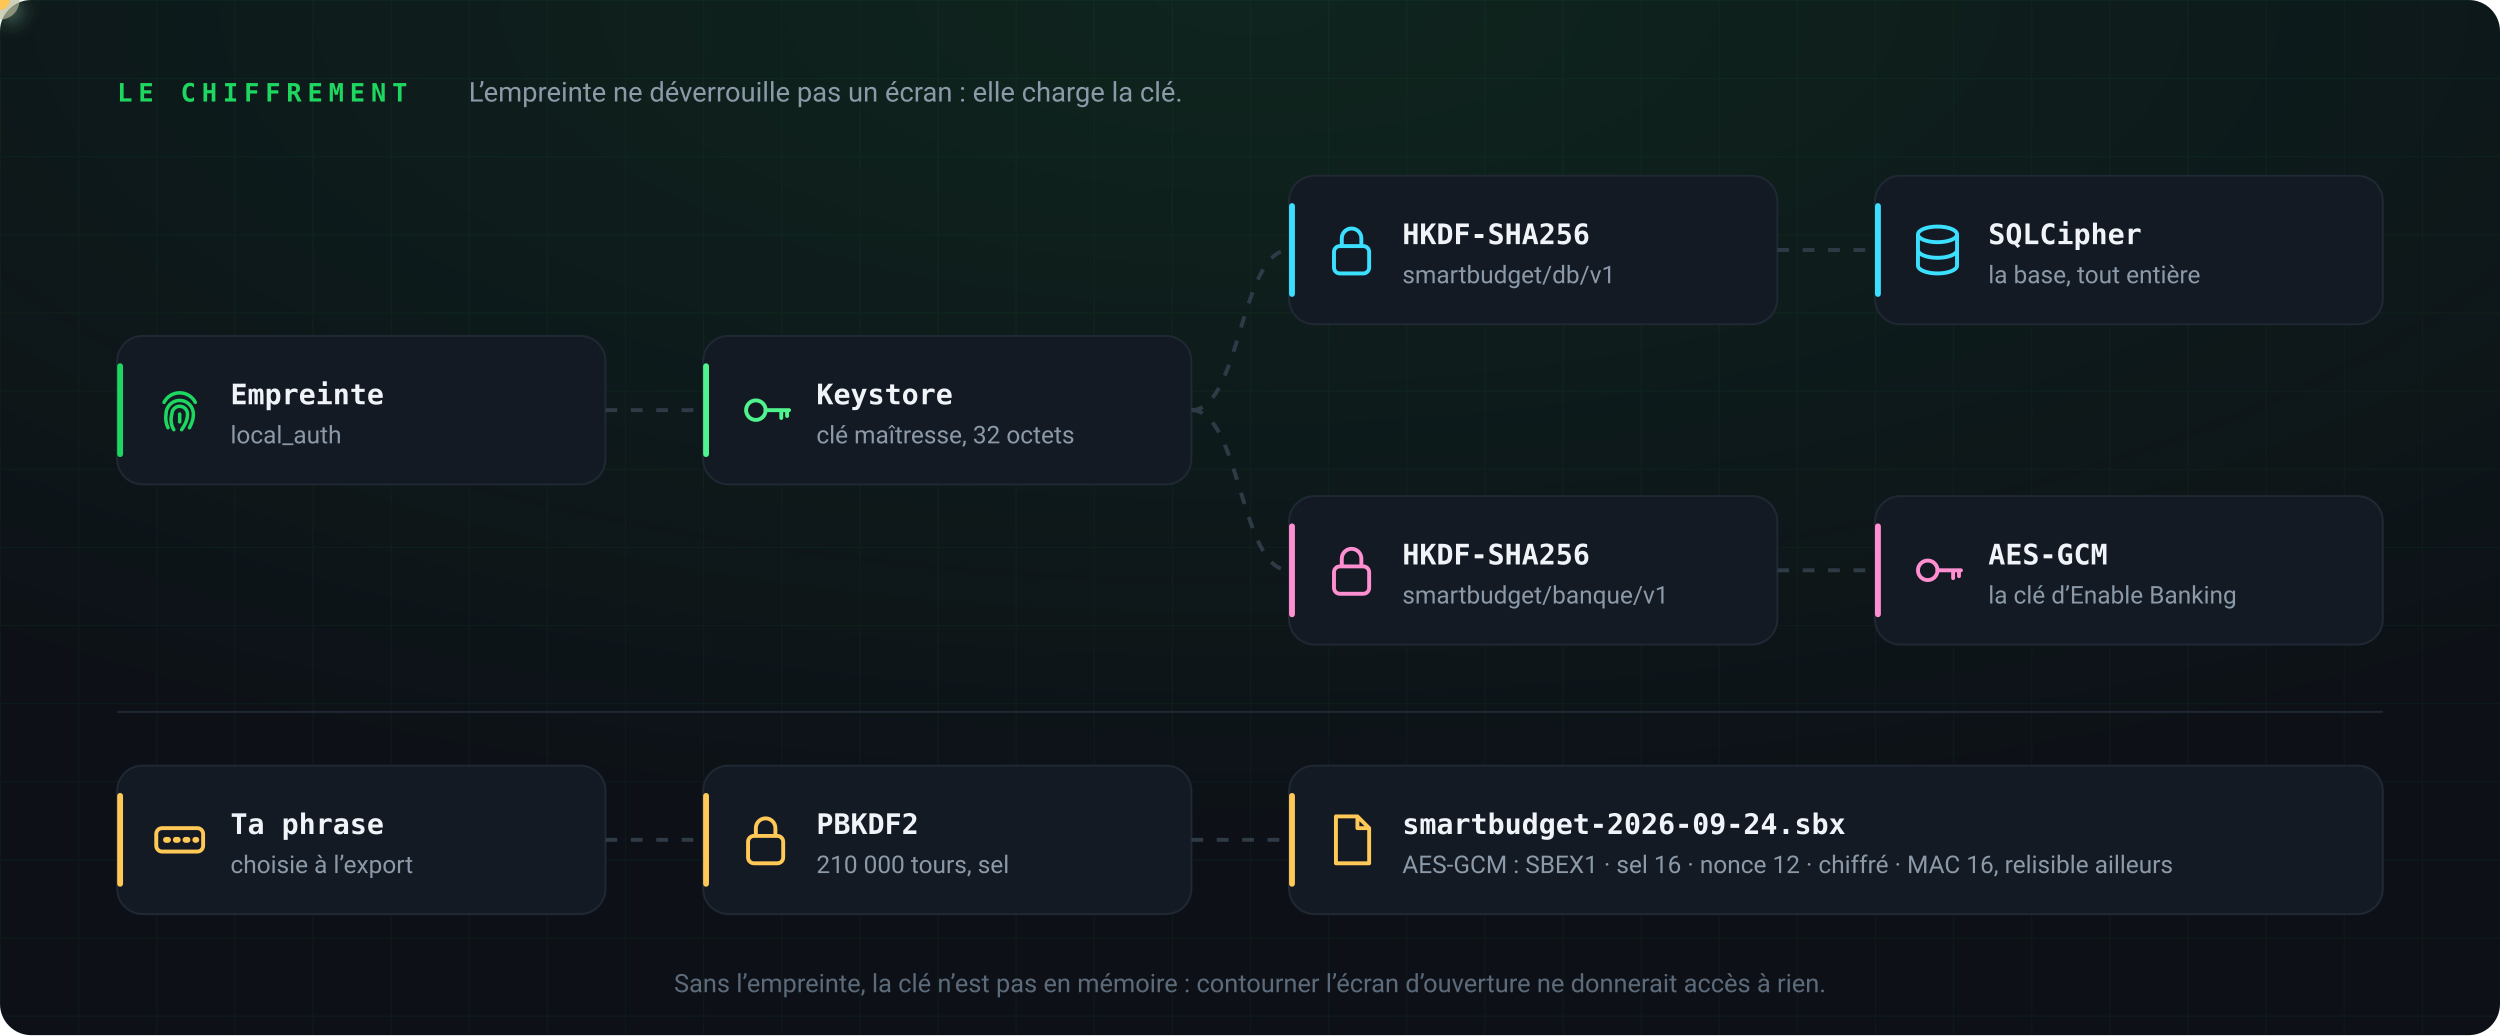
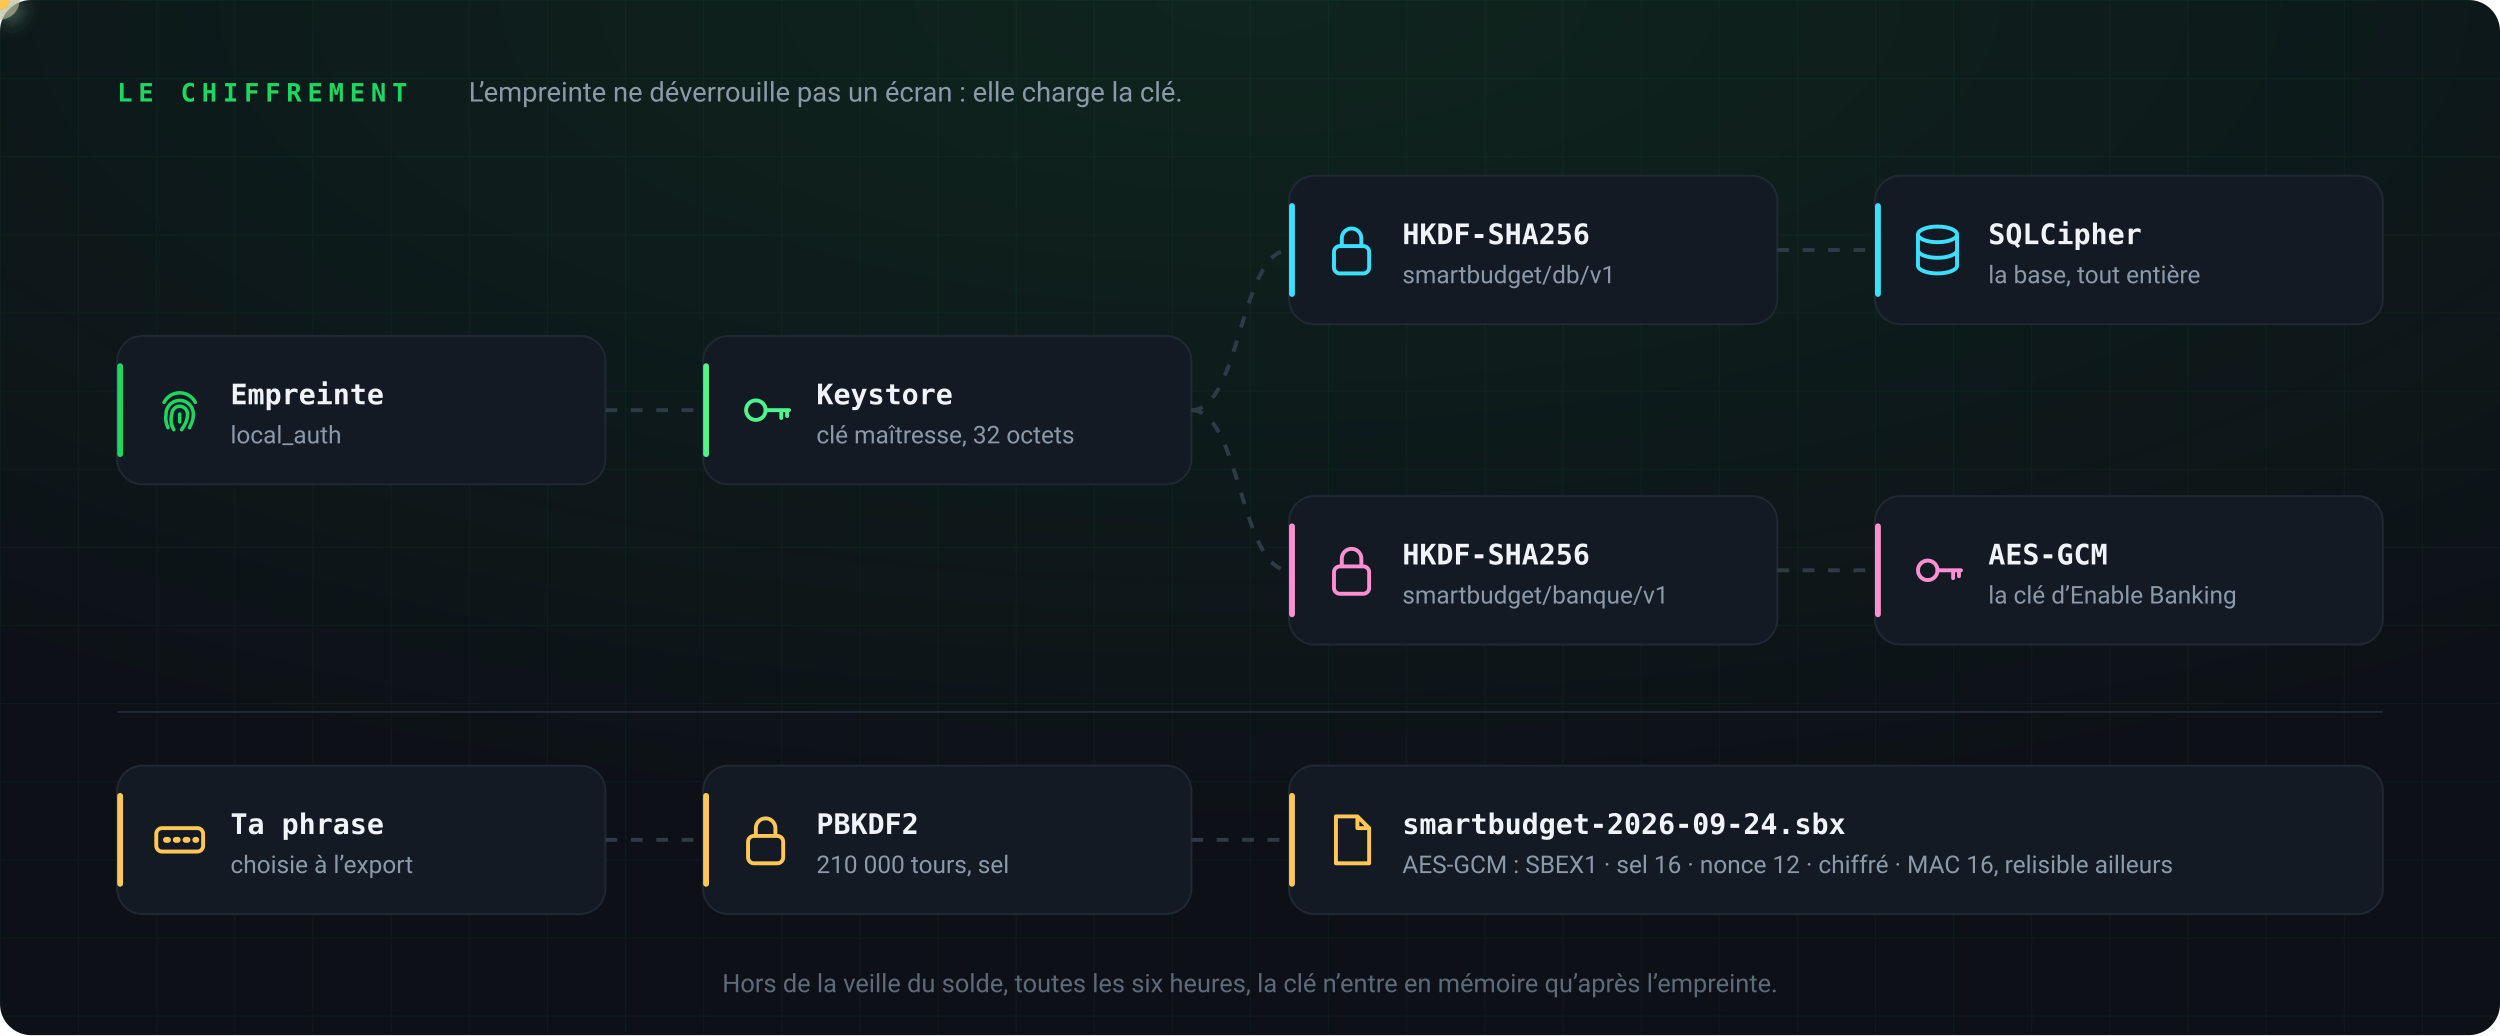
- <svg xmlns="http://www.w3.org/2000/svg" viewBox="0 0 1280 530" width="1280" height="530" role="img" aria-label="Le chiffrement. L’empreinte charge la clé maîtresse de 32 octets depuis le Keystore Android. HKDF-SHA256 en dérive deux clés : l’une ouvre la base SQLCipher, l’autre chiffre en AES-GCM la clé privée d’Enable Banking. À part, la sauvegarde : une phrase choisie à l’export passe par PBKDF2 en 210 000 tours, et chiffre en AES-GCM un fichier .sbx relisible sur un autre téléphone. Sans l’empreinte, la clé n’est pas en mémoire, et contourner l’écran d’ouverture ne donne accès à rien.">
+ <svg xmlns="http://www.w3.org/2000/svg" viewBox="0 0 1280 530" width="1280" height="530" role="img" aria-label="Le chiffrement. L’empreinte charge la clé maîtresse de 32 octets depuis le Keystore Android. HKDF-SHA256 en dérive deux clés : l’une ouvre la base SQLCipher, l’autre chiffre en AES-GCM la clé privée d’Enable Banking. À part, la sauvegarde : une phrase choisie à l’export passe par PBKDF2 en 210 000 tours, et chiffre en AES-GCM un fichier .sbx relisible sur un autre téléphone. Hors de la veille du solde, qui la charge toutes les six heures le temps de lire le solde, la clé n’entre en mémoire qu’après l’empreinte.">
  <defs>
    <filter id="halo" x="-50%" y="-50%" width="200%" height="200%">
      <feGaussianBlur stdDeviation="6" result="b" />
      <feMerge>
        <feMergeNode in="b" />
        <feMergeNode in="SourceGraphic" />
      </feMerge>
    </filter>
    <pattern id="grille" width="40" height="40" patternUnits="userSpaceOnUse">
      <path d="M40 0H0V40" fill="none" stroke="#1ED760" stroke-opacity="0.05" />
    </pattern>
    <pattern id="hachures" width="10" height="10" patternUnits="userSpaceOnUse" patternTransform="rotate(45)">
      <rect width="10" height="10" fill="#161D27" />
      <line x1="0" y1="0" x2="0" y2="10" stroke="#2A3542" stroke-width="4" />
    </pattern>
    <radialGradient id="lueur" cx="50%" cy="0%" r="80%">
      <stop offset="0" stop-color="#1ED760" stop-opacity="0.10" />
      <stop offset="1" stop-color="#1ED760" stop-opacity="0" />
    </radialGradient>
  </defs>
  <rect width="1280" height="530" rx="16" fill="#0D1117" />
  <rect width="1280" height="530" rx="16" fill="url(#grille)" />
  <rect width="1280" height="530" rx="16" fill="url(#lueur)" />
  <text x="60" y="52" font-family="ui-monospace,SFMono-Regular,Menlo,Consolas,monospace" font-size="13" font-weight="700" fill="#1ED760" text-anchor="start" letter-spacing="3">LE CHIFFREMENT</text>
  <text x="240" y="52" font-family="system-ui,-apple-system,Segoe UI,Roboto,Helvetica,Arial,sans-serif" font-size="14" font-weight="400" fill="#8B99A8" text-anchor="start">L’empreinte ne déverrouille pas un écran : elle charge la clé.</text>
  <g filter="url(#halo)">
    <circle r="10" fill="#1ED760" opacity="0.22">
      <animateMotion dur="10s" repeatCount="indefinite" path="M185 210 H485" keyPoints="0;0;1;1" keyTimes="0;0.03;0.18;1" calcMode="linear" />
    </circle>
    <circle r="5" fill="#1ED760">
      <animateMotion dur="10s" repeatCount="indefinite" path="M185 210 H485" keyPoints="0;0;1;1" keyTimes="0;0.03;0.18;1" calcMode="linear" />
    </circle>
  </g>
  <g filter="url(#halo)">
    <circle r="10" fill="#3CE0FF" opacity="0.22">
      <animateMotion dur="10s" repeatCount="indefinite" path="M485 210 H610 C635 210 635 128 660 128 H1090" keyPoints="0;0;1;1" keyTimes="0;0.18;0.5;1" calcMode="linear" />
    </circle>
    <circle r="5" fill="#3CE0FF">
      <animateMotion dur="10s" repeatCount="indefinite" path="M485 210 H610 C635 210 635 128 660 128 H1090" keyPoints="0;0;1;1" keyTimes="0;0.18;0.5;1" calcMode="linear" />
    </circle>
  </g>
  <g filter="url(#halo)">
    <circle r="10" fill="#FF8FD1" opacity="0.22">
      <animateMotion dur="10s" repeatCount="indefinite" path="M485 210 H610 C635 210 635 292 660 292 H1090" keyPoints="0;0;1;1" keyTimes="0;0.18;0.5;1" calcMode="linear" />
    </circle>
    <circle r="5" fill="#FF8FD1">
      <animateMotion dur="10s" repeatCount="indefinite" path="M485 210 H610 C635 210 635 292 660 292 H1090" keyPoints="0;0;1;1" keyTimes="0;0.18;0.5;1" calcMode="linear" />
    </circle>
  </g>
  <g filter="url(#halo)">
    <circle r="10" fill="#FFC857" opacity="0.22">
      <animateMotion dur="10s" repeatCount="indefinite" path="M185 430 H940" keyPoints="0;0;1;1" keyTimes="0;0.5;0.8;1" calcMode="linear" />
    </circle>
    <circle r="5" fill="#FFC857">
      <animateMotion dur="10s" repeatCount="indefinite" path="M185 430 H940" keyPoints="0;0;1;1" keyTimes="0;0.5;0.8;1" calcMode="linear" />
    </circle>
  </g>
  <g>
    <rect x="60" y="172" width="250" height="76" rx="13" fill="#131A24" stroke="#1F2833" />
    <rect x="60" y="172" width="250" height="76" rx="13" fill="none" stroke="#1ED760" stroke-width="1.5" opacity="0" filter="url(#halo)">
      <animate attributeName="opacity" dur="10s" repeatCount="indefinite" keyTimes="0;0;0.2;0.22;1" values="0;1;1;0;0" />
    </rect>
    <rect x="60" y="186" width="3" height="48" rx="1.5" fill="#1ED760" />
    <g transform="translate(78,196)">
      <path d="M6 10 A9 9 0 0 1 22 10 M8 23 A12 12 0 0 1 7 16 A7 7 0 0 1 21 16 C21 19 20 21 19 23 M11 24 A10 10 0 0 1 10 16 A4 4 0 0 1 18 16 C18 19 17 21 15 24 M14 16 V20" fill="none" stroke="#1ED760" stroke-width="1.8" stroke-linecap="round" />
    </g>
    <text x="118" y="207" font-family="ui-monospace,SFMono-Regular,Menlo,Consolas,monospace" font-size="14.5" font-weight="700" fill="#F0F4F8" text-anchor="start">Empreinte</text>
    <text x="118" y="227" font-family="system-ui,-apple-system,Segoe UI,Roboto,Helvetica,Arial,sans-serif" font-size="12.5" font-weight="400" fill="#8B99A8" text-anchor="start">local_auth</text>
  </g>
  <g>
    <rect x="360" y="172" width="250" height="76" rx="13" fill="#131A24" stroke="#1F2833" />
    <rect x="360" y="172" width="250" height="76" rx="13" fill="none" stroke="#50F48D" stroke-width="1.5" opacity="0" filter="url(#halo)">
      <animate attributeName="opacity" dur="10s" repeatCount="indefinite" keyTimes="0;0.1;0.12;0.35;0.37;1" values="0;0;1;1;0;0" />
    </rect>
    <rect x="360" y="186" width="3" height="48" rx="1.5" fill="#50F48D" />
    <g transform="translate(378,196)">
      <circle cx="9" cy="14" r="5" fill="none" stroke="#50F48D" stroke-width="2" />
      <path d="M14 14 H26 M22 14 V18 M25 14 V17" stroke="#50F48D" stroke-width="2" stroke-linecap="round" />
    </g>
    <text x="418" y="207" font-family="ui-monospace,SFMono-Regular,Menlo,Consolas,monospace" font-size="14.5" font-weight="700" fill="#F0F4F8" text-anchor="start">Keystore</text>
    <text x="418" y="227" font-family="system-ui,-apple-system,Segoe UI,Roboto,Helvetica,Arial,sans-serif" font-size="12.5" font-weight="400" fill="#8B99A8" text-anchor="start">clé maîtresse, 32 octets</text>
  </g>
  <g>
    <rect x="660" y="90" width="250" height="76" rx="13" fill="#131A24" stroke="#1F2833" />
    <rect x="660" y="90" width="250" height="76" rx="13" fill="none" stroke="#3CE0FF" stroke-width="1.5" opacity="0" filter="url(#halo)">
      <animate attributeName="opacity" dur="10s" repeatCount="indefinite" keyTimes="0;0.28;0.3;0.6;0.62;1" values="0;0;1;1;0;0" />
    </rect>
    <rect x="660" y="104" width="3" height="48" rx="1.5" fill="#3CE0FF" />
    <g transform="translate(678,114)">
      <rect x="5" y="12" width="18" height="14" rx="3" fill="none" stroke="#3CE0FF" stroke-width="2" />
      <path d="M9 12 V8 A5 5 0 0 1 19 8 V12" fill="none" stroke="#3CE0FF" stroke-width="2" />
    </g>
    <text x="718" y="125" font-family="ui-monospace,SFMono-Regular,Menlo,Consolas,monospace" font-size="14.5" font-weight="700" fill="#F0F4F8" text-anchor="start">HKDF-SHA256</text>
    <text x="718" y="145" font-family="system-ui,-apple-system,Segoe UI,Roboto,Helvetica,Arial,sans-serif" font-size="12.5" font-weight="400" fill="#8B99A8" text-anchor="start">smartbudget/db/v1</text>
  </g>
  <g>
    <rect x="660" y="254" width="250" height="76" rx="13" fill="#131A24" stroke="#1F2833" />
    <rect x="660" y="254" width="250" height="76" rx="13" fill="none" stroke="#FF8FD1" stroke-width="1.5" opacity="0" filter="url(#halo)">
      <animate attributeName="opacity" dur="10s" repeatCount="indefinite" keyTimes="0;0.28;0.3;0.6;0.62;1" values="0;0;1;1;0;0" />
    </rect>
    <rect x="660" y="268" width="3" height="48" rx="1.5" fill="#FF8FD1" />
    <g transform="translate(678,278)">
      <rect x="5" y="12" width="18" height="14" rx="3" fill="none" stroke="#FF8FD1" stroke-width="2" />
      <path d="M9 12 V8 A5 5 0 0 1 19 8 V12" fill="none" stroke="#FF8FD1" stroke-width="2" />
    </g>
    <text x="718" y="289" font-family="ui-monospace,SFMono-Regular,Menlo,Consolas,monospace" font-size="14.5" font-weight="700" fill="#F0F4F8" text-anchor="start">HKDF-SHA256</text>
    <text x="718" y="309" font-family="system-ui,-apple-system,Segoe UI,Roboto,Helvetica,Arial,sans-serif" font-size="12.5" font-weight="400" fill="#8B99A8" text-anchor="start">smartbudget/banque/v1</text>
  </g>
  <g>
    <rect x="960" y="90" width="260" height="76" rx="13" fill="#131A24" stroke="#1F2833" />
    <rect x="960" y="90" width="260" height="76" rx="13" fill="none" stroke="#3CE0FF" stroke-width="1.5" opacity="0" filter="url(#halo)">
      <animate attributeName="opacity" dur="10s" repeatCount="indefinite" keyTimes="0;0.43;0.45;0.8;0.82;1" values="0;0;1;1;0;0" />
    </rect>
    <rect x="960" y="104" width="3" height="48" rx="1.5" fill="#3CE0FF" />
    <g transform="translate(978,114)">
      <ellipse cx="14" cy="6" rx="10" ry="4" fill="none" stroke="#3CE0FF" stroke-width="2" />
      <path d="M4 6 V22 A10 4 0 0 0 24 22 V6 M4 14 A10 4 0 0 0 24 14" fill="none" stroke="#3CE0FF" stroke-width="2" />
    </g>
    <text x="1018" y="125" font-family="ui-monospace,SFMono-Regular,Menlo,Consolas,monospace" font-size="14.5" font-weight="700" fill="#F0F4F8" text-anchor="start">SQLCipher</text>
    <text x="1018" y="145" font-family="system-ui,-apple-system,Segoe UI,Roboto,Helvetica,Arial,sans-serif" font-size="12.5" font-weight="400" fill="#8B99A8" text-anchor="start">la base, tout entière</text>
  </g>
  <g>
    <rect x="960" y="254" width="260" height="76" rx="13" fill="#131A24" stroke="#1F2833" />
    <rect x="960" y="254" width="260" height="76" rx="13" fill="none" stroke="#FF8FD1" stroke-width="1.5" opacity="0" filter="url(#halo)">
      <animate attributeName="opacity" dur="10s" repeatCount="indefinite" keyTimes="0;0.43;0.45;0.8;0.82;1" values="0;0;1;1;0;0" />
    </rect>
    <rect x="960" y="268" width="3" height="48" rx="1.5" fill="#FF8FD1" />
    <g transform="translate(978,278)">
      <circle cx="9" cy="14" r="5" fill="none" stroke="#FF8FD1" stroke-width="2" />
      <path d="M14 14 H26 M22 14 V18 M25 14 V17" stroke="#FF8FD1" stroke-width="2" stroke-linecap="round" />
    </g>
    <text x="1018" y="289" font-family="ui-monospace,SFMono-Regular,Menlo,Consolas,monospace" font-size="14.5" font-weight="700" fill="#F0F4F8" text-anchor="start">AES-GCM</text>
    <text x="1018" y="309" font-family="system-ui,-apple-system,Segoe UI,Roboto,Helvetica,Arial,sans-serif" font-size="12.5" font-weight="400" fill="#8B99A8" text-anchor="start">la clé d’Enable Banking</text>
  </g>
  <path d="M310 210 H360" fill="none" stroke="#2F3A47" stroke-width="2" stroke-dasharray="6 7">
    <animate attributeName="stroke-dashoffset" from="26" to="0" dur="1.2s" repeatCount="indefinite" />
  </path>
  <path d="M610 210 C635 210 635 128 660 128 M910 128 H960" fill="none" stroke="#2F3A47" stroke-width="2" stroke-dasharray="6 7">
    <animate attributeName="stroke-dashoffset" from="26" to="0" dur="1.2s" repeatCount="indefinite" />
  </path>
  <path d="M610 210 C635 210 635 292 660 292 M910 292 H960" fill="none" stroke="#2F3A47" stroke-width="2" stroke-dasharray="6 7">
    <animate attributeName="stroke-dashoffset" from="26" to="0" dur="1.2s" repeatCount="indefinite" />
  </path>
  <rect x="60" y="364" width="1160" height="1" fill="#1F2833" />
  <g>
    <rect x="60" y="392" width="250" height="76" rx="13" fill="#131A24" stroke="#1F2833" />
    <rect x="60" y="392" width="250" height="76" rx="13" fill="none" stroke="#FFC857" stroke-width="1.5" opacity="0" filter="url(#halo)">
      <animate attributeName="opacity" dur="10s" repeatCount="indefinite" keyTimes="0;0.48;0.5;0.75;0.77;1" values="0;0;1;1;0;0" />
    </rect>
    <rect x="60" y="406" width="3" height="48" rx="1.5" fill="#FFC857" />
    <g transform="translate(78,416)">
      <rect x="2" y="8" width="24" height="12" rx="3" fill="none" stroke="#FFC857" stroke-width="2" />
      <path d="M7 14 H8 M12 14 H13 M17 14 H18 M22 14 H22.5" stroke="#FFC857" stroke-width="3" stroke-linecap="round" />
    </g>
    <text x="118" y="427" font-family="ui-monospace,SFMono-Regular,Menlo,Consolas,monospace" font-size="14.5" font-weight="700" fill="#F0F4F8" text-anchor="start">Ta phrase</text>
    <text x="118" y="447" font-family="system-ui,-apple-system,Segoe UI,Roboto,Helvetica,Arial,sans-serif" font-size="12.5" font-weight="400" fill="#8B99A8" text-anchor="start">choisie à l’export</text>
  </g>
  <g>
    <rect x="360" y="392" width="250" height="76" rx="13" fill="#131A24" stroke="#1F2833" />
    <rect x="360" y="392" width="250" height="76" rx="13" fill="none" stroke="#FFC857" stroke-width="1.5" opacity="0" filter="url(#halo)">
      <animate attributeName="opacity" dur="10s" repeatCount="indefinite" keyTimes="0;0.58;0.6;0.85;0.87;1" values="0;0;1;1;0;0" />
    </rect>
    <rect x="360" y="406" width="3" height="48" rx="1.5" fill="#FFC857" />
    <g transform="translate(378,416)">
      <rect x="5" y="12" width="18" height="14" rx="3" fill="none" stroke="#FFC857" stroke-width="2" />
      <path d="M9 12 V8 A5 5 0 0 1 19 8 V12" fill="none" stroke="#FFC857" stroke-width="2" />
    </g>
    <text x="418" y="427" font-family="ui-monospace,SFMono-Regular,Menlo,Consolas,monospace" font-size="14.5" font-weight="700" fill="#F0F4F8" text-anchor="start">PBKDF2</text>
    <text x="418" y="447" font-family="system-ui,-apple-system,Segoe UI,Roboto,Helvetica,Arial,sans-serif" font-size="12.5" font-weight="400" fill="#8B99A8" text-anchor="start">210 000 tours, sel</text>
  </g>
  <g>
    <rect x="660" y="392" width="560" height="76" rx="13" fill="#131A24" stroke="#1F2833" />
    <rect x="660" y="392" width="560" height="76" rx="13" fill="none" stroke="#FFC857" stroke-width="1.5" opacity="0" filter="url(#halo)">
      <animate attributeName="opacity" dur="10s" repeatCount="indefinite" keyTimes="0;0.68;0.7;0.95;0.97;1" values="0;0;1;1;0;0" />
    </rect>
    <rect x="660" y="406" width="3" height="48" rx="1.5" fill="#FFC857" />
    <g transform="translate(678,416)">
      <path d="M6 2 H17 L23 8 V26 H6 Z M17 2 V8 H23" fill="none" stroke="#FFC857" stroke-width="2" stroke-linejoin="round" />
    </g>
    <text x="718" y="427" font-family="ui-monospace,SFMono-Regular,Menlo,Consolas,monospace" font-size="14.5" font-weight="700" fill="#F0F4F8" text-anchor="start">smartbudget-2026-09-24.sbx</text>
    <text x="718" y="447" font-family="system-ui,-apple-system,Segoe UI,Roboto,Helvetica,Arial,sans-serif" font-size="12.5" font-weight="400" fill="#8B99A8" text-anchor="start">AES-GCM : SBEX1 · sel 16 · nonce 12 · chiffré · MAC 16, relisible ailleurs</text>
  </g>
  <path d="M310 430 H360 M610 430 H660" fill="none" stroke="#2F3A47" stroke-width="2" stroke-dasharray="6 7">
    <animate attributeName="stroke-dashoffset" from="26" to="0" dur="1.2s" repeatCount="indefinite" />
  </path>
-   <text x="640" y="508" font-family="system-ui,-apple-system,Segoe UI,Roboto,Helvetica,Arial,sans-serif" font-size="13" font-weight="400" fill="#5C6A7A" text-anchor="middle">Sans l’empreinte, la clé n’est pas en mémoire : contourner l’écran d’ouverture ne donnerait accès à rien.</text>
+   <text x="640" y="508" font-family="system-ui,-apple-system,Segoe UI,Roboto,Helvetica,Arial,sans-serif" font-size="13" font-weight="400" fill="#5C6A7A" text-anchor="middle">Hors de la veille du solde, toutes les six heures, la clé n’entre en mémoire qu’après l’empreinte.</text>
</svg>
